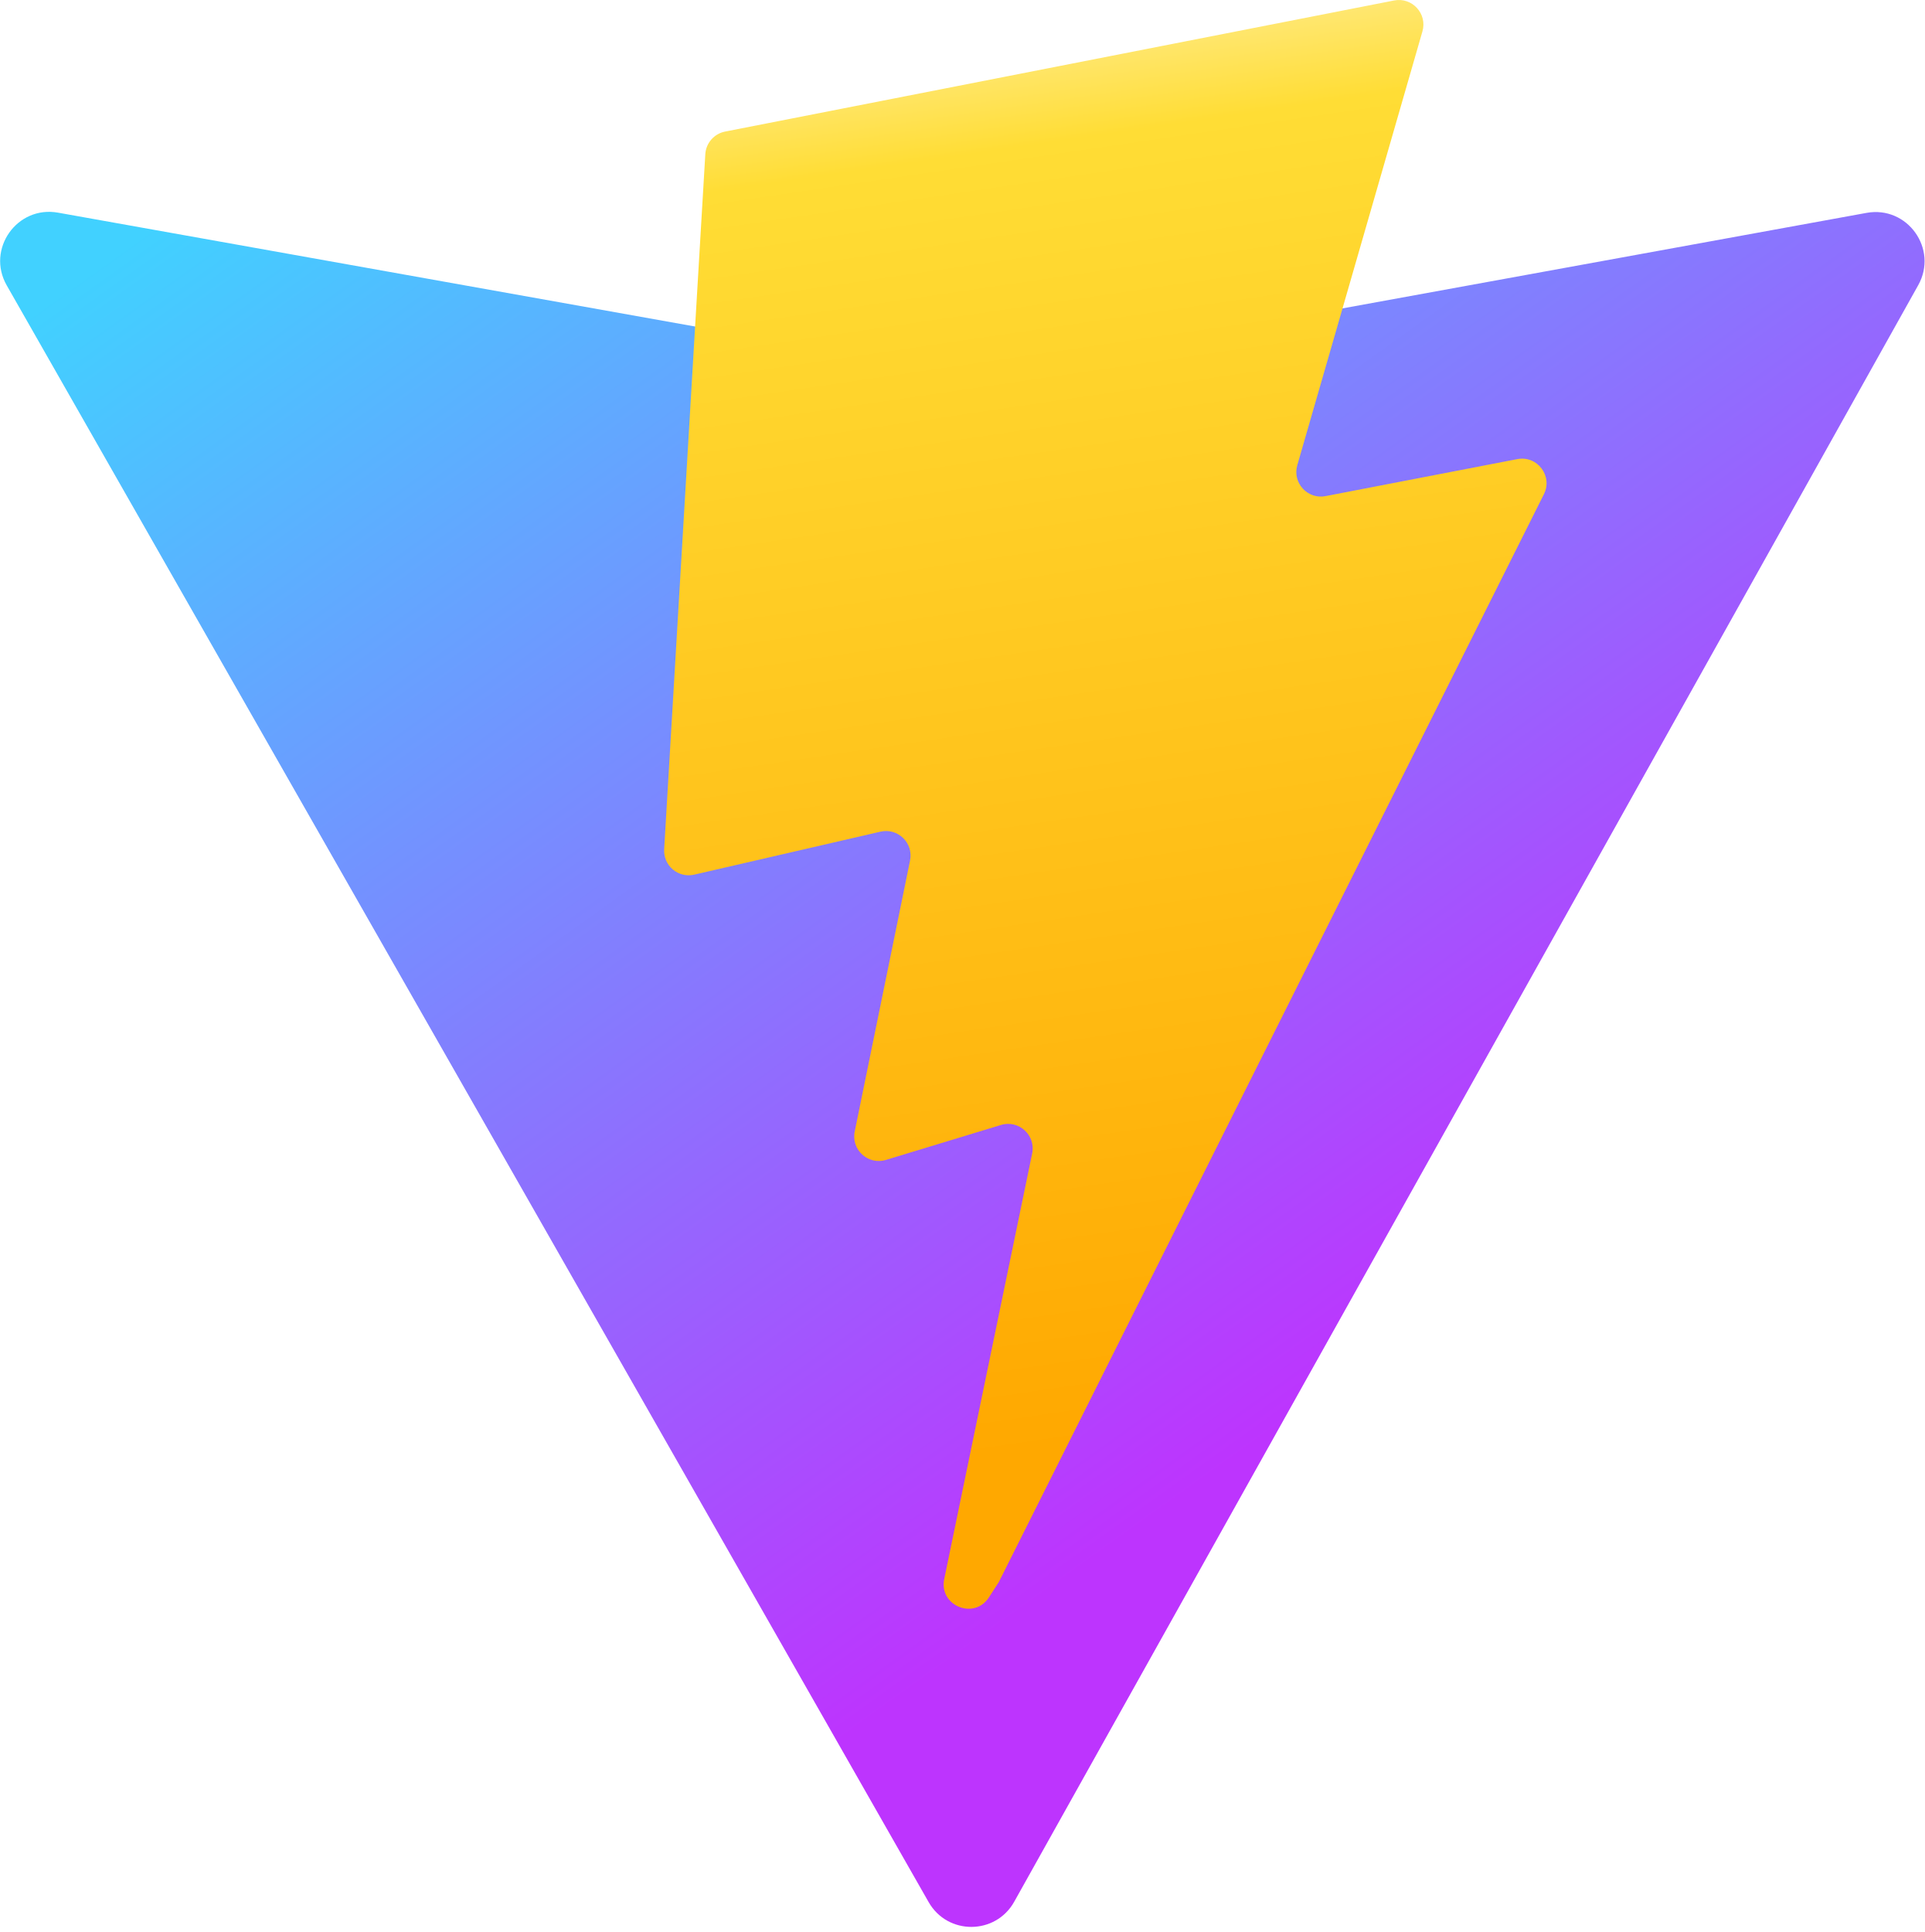
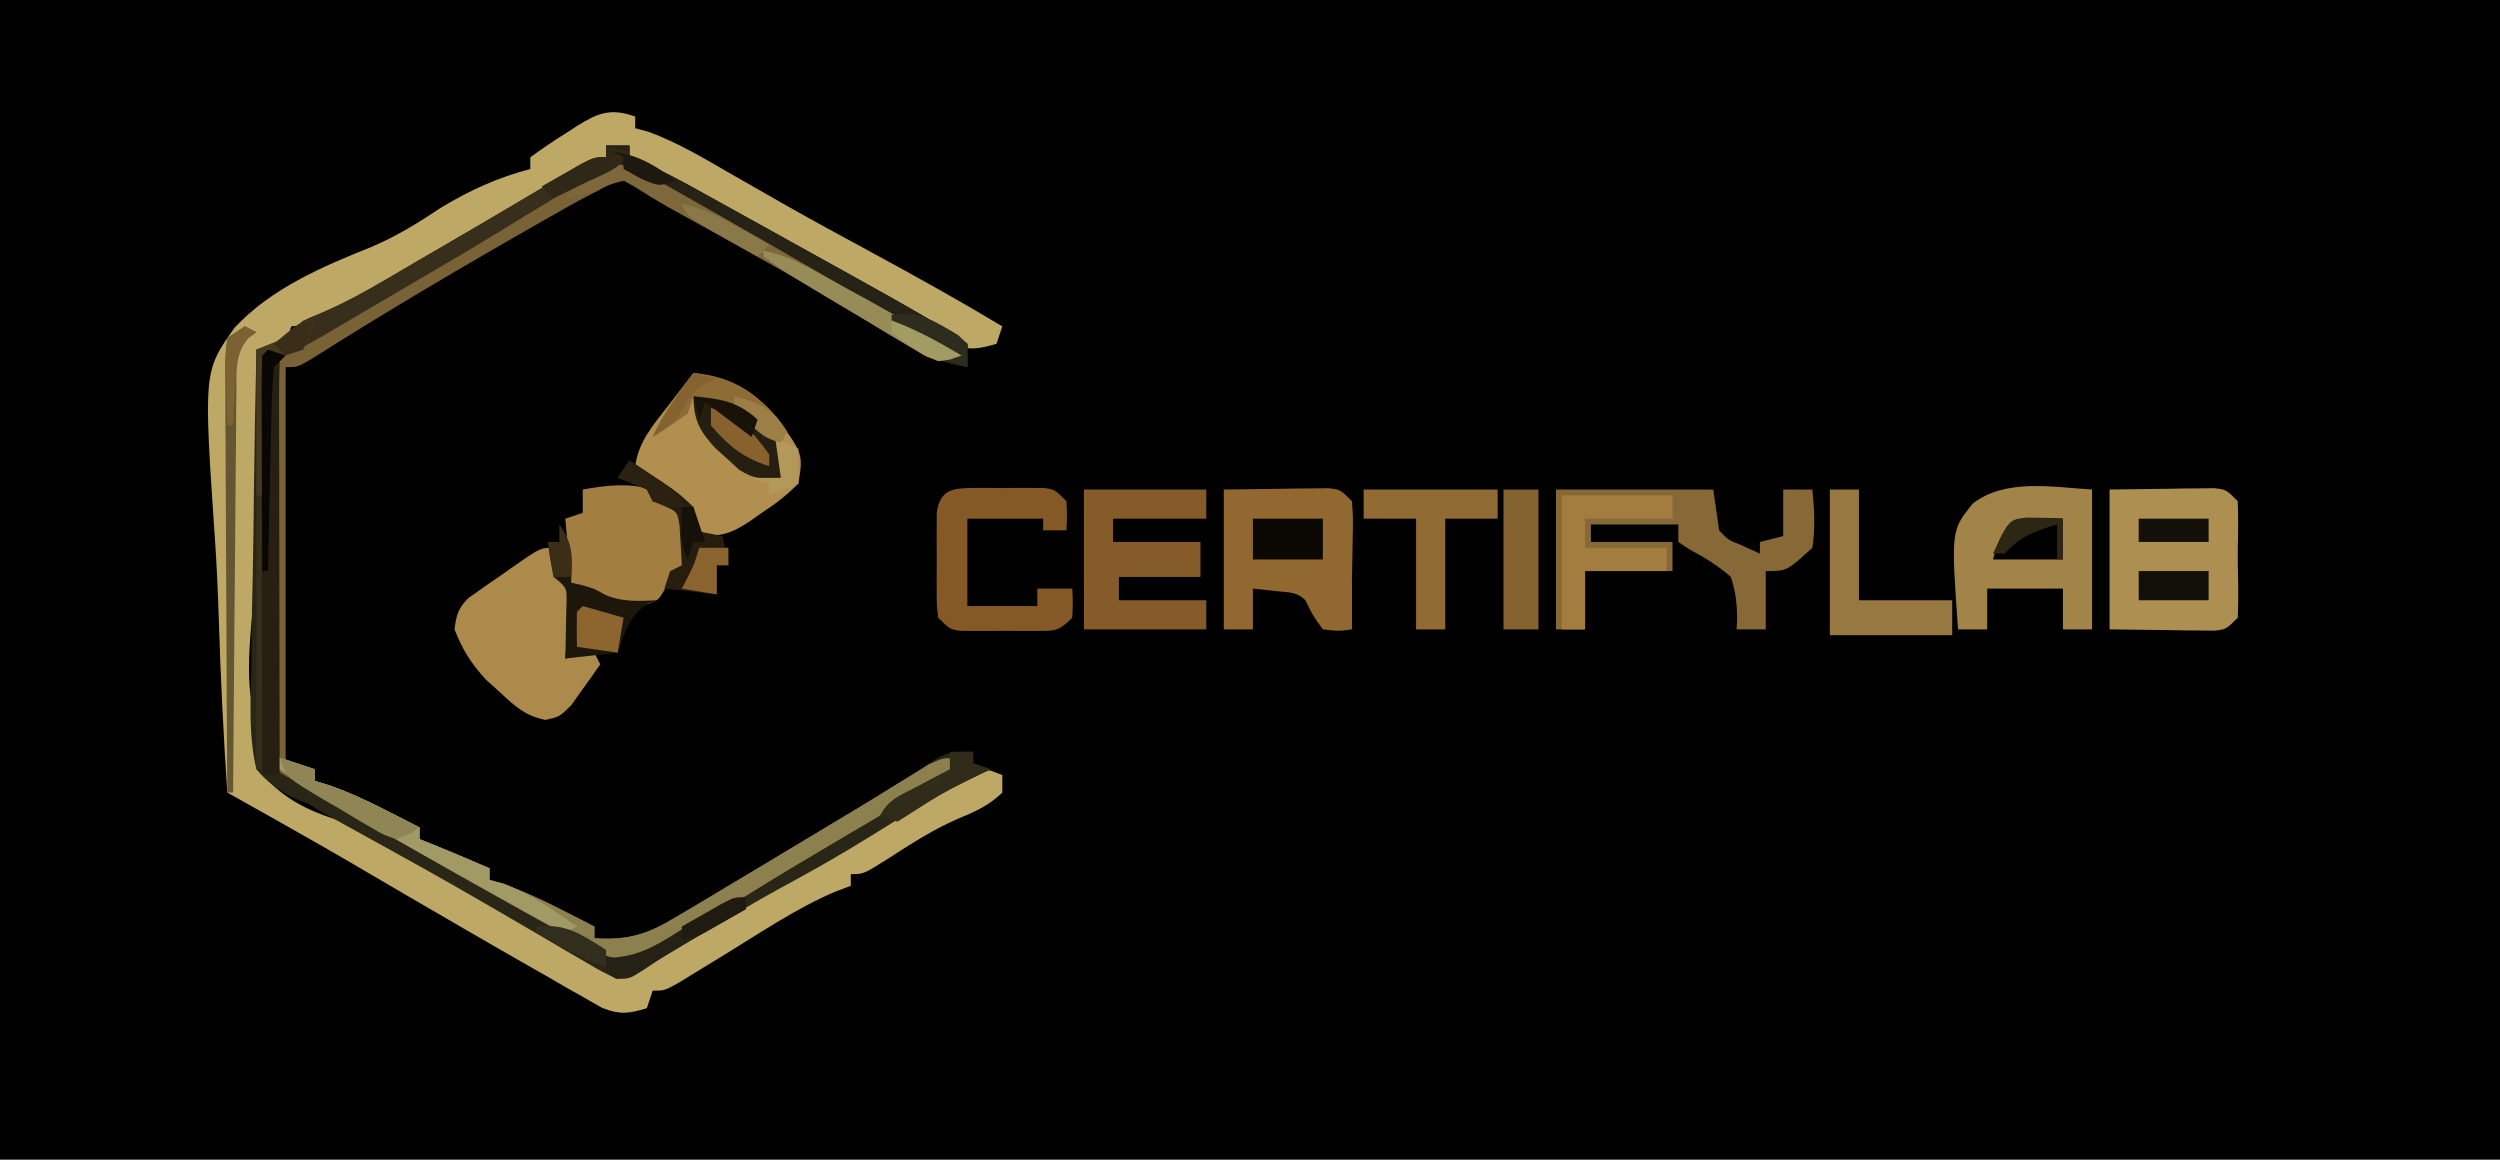
- <svg xmlns="http://www.w3.org/2000/svg" aria-hidden="true" role="img" class="iconify iconify--logos" width="31.88" height="32" preserveAspectRatio="xMidYMid meet" viewBox="0 0 256 257">
-   <defs>
-     <linearGradient id="IconifyId1813088fe1fbc01fb466" x1="-.828%" x2="57.636%" y1="7.652%" y2="78.411%">
-       <stop offset="0%" stop-color="#41D1FF" />
-       <stop offset="100%" stop-color="#BD34FE" />
-     </linearGradient>
-     <linearGradient id="IconifyId1813088fe1fbc01fb467" x1="43.376%" x2="50.316%" y1="2.242%" y2="89.03%">
-       <stop offset="0%" stop-color="#FFEA83" />
-       <stop offset="8.333%" stop-color="#FFDD35" />
-       <stop offset="100%" stop-color="#FFA800" />
-     </linearGradient>
-   </defs>
-   <path fill="url(#IconifyId1813088fe1fbc01fb466)" d="M255.153 37.938L134.897 252.976c-2.483 4.44-8.862 4.466-11.382.048L.875 37.958c-2.746-4.814 1.371-10.646 6.827-9.67l120.385 21.517a6.537 6.537 0 0 0 2.322-.004l117.867-21.483c5.438-.991 9.574 4.796 6.877 9.62Z" />
-   <path fill="url(#IconifyId1813088fe1fbc01fb467)" d="M185.432.063L96.44 17.501a3.268 3.268 0 0 0-2.634 3.014l-5.474 92.456a3.268 3.268 0 0 0 3.997 3.378l24.777-5.718c2.318-.535 4.413 1.507 3.936 3.838l-7.361 36.047c-.495 2.426 1.782 4.5 4.151 3.78l15.304-4.649c2.372-.72 4.652 1.36 4.15 3.788l-11.698 56.621c-.732 3.542 3.979 5.473 5.943 2.437l1.313-2.028l72.516-144.72c1.215-2.423-.88-5.186-3.54-4.672l-25.505 4.922c-2.396.462-4.435-1.77-3.759-4.114l16.646-57.705c.677-2.35-1.37-4.583-3.769-4.113Z" />
+ <svg xmlns="http://www.w3.org/2000/svg" version="1.1" width="429" height="199">
+   <path d="M0 0 C141.57 0 283.14 0 429 0 C429 65.67 429 131.34 429 199 C287.43 199 145.86 199 0 199 C0 133.33 0 67.66 0 0 Z " fill="#000000" transform="translate(0,0)" />
+   <path d="M0 0 C0 0.66 0 1.32 0 2 C1.16 2.313 1.16 2.313 2.344 2.633 C7.384 4.517 11.852 7.183 16.5 9.875 C18.558 11.054 20.616 12.231 22.676 13.406 C23.723 14.004 24.771 14.602 25.85 15.219 C30.764 17.997 35.724 20.688 40.688 23.375 C48.207 27.452 55.661 31.603 63 36 C62.67 36.99 62.34 37.98 62 39 C59.281 39.762 57.595 40.217 54.901 39.234 C54.207 38.815 53.512 38.396 52.797 37.965 C51.994 37.492 51.191 37.019 50.363 36.532 C49.501 36.006 48.638 35.48 47.75 34.938 C45.872 33.827 43.993 32.717 42.113 31.609 C41.123 31.021 40.132 30.432 39.112 29.826 C33.77 26.691 28.351 23.696 22.938 20.688 C18.952 18.47 14.973 16.24 11 14 C9.874 13.372 8.747 12.743 7.586 12.096 C5.937 11.161 5.937 11.161 4.254 10.207 C3.248 9.641 2.242 9.075 1.205 8.491 C0.478 7.999 -0.25 7.507 -1 7 C-1 6.34 -1 5.68 -1 5 C-2.32 5 -3.64 5 -5 5 C-5 5.66 -5 6.32 -5 7 C-5.743 7.422 -6.487 7.844 -7.253 8.278 C-10.112 9.902 -12.97 11.527 -15.826 13.155 C-17.106 13.884 -18.387 14.612 -19.667 15.34 C-28.81 20.543 -37.883 25.839 -46.78 31.456 C-50.871 33.979 -54.089 35.634 -59 36 C-59.33 36.99 -59.66 37.98 -60 39 C-62.062 39.688 -62.062 39.688 -64 40 C-64.395 49.214 -64.697 58.424 -64.881 67.645 C-64.969 71.928 -65.089 76.204 -65.282 80.484 C-66.908 98.033 -66.908 98.033 -62.494 114.44 C-58.673 118.135 -54.265 119.806 -49.231 121.286 C-45.842 122.37 -43.086 124.081 -40.031 125.906 C-37.855 127.106 -35.678 128.304 -33.5 129.5 C-20.573 136.599 -20.573 136.599 -14.664 140.254 C-13.885 140.733 -13.106 141.213 -12.303 141.707 C-10.895 142.583 -9.497 143.474 -8.111 144.383 C-4.499 146.647 -4.499 146.647 -0.375 146.449 C0.409 145.971 1.192 145.493 2 145 C2.828 144.5 3.655 144 4.508 143.484 C5.371 142.912 6.235 142.34 7.125 141.75 C10.729 139.416 14.339 137.213 18.125 135.188 C22.861 132.652 27.499 129.979 32.125 127.25 C33.198 126.62 33.198 126.62 34.292 125.978 C38.12 123.726 41.921 121.438 45.695 119.098 C46.458 118.631 47.221 118.165 48.007 117.685 C49.472 116.788 50.93 115.881 52.379 114.96 C57.337 111.949 57.337 111.949 60.984 112.23 C61.65 112.484 62.315 112.738 63 113 C63 113.99 63 114.98 63 116 C60.765 118.146 58.647 119.146 55.773 120.332 C51.351 122.197 47.488 124.706 43.455 127.303 C39.197 130 39.197 130 37 130 C37 130.66 37 131.32 37 132 C36.109 132.336 35.219 132.673 34.301 133.02 C27.647 135.87 21.6 139.978 15.448 143.756 C13.773 144.782 12.096 145.803 10.418 146.824 C9.426 147.434 8.433 148.043 7.411 148.671 C5 150 5 150 3 150 C2.67 150.99 2.34 151.98 2 153 C-1.094 153.96 -2.606 154.154 -5.665 152.959 C-7.094 152.142 -7.094 152.142 -8.551 151.309 C-9.63 150.7 -10.709 150.092 -11.821 149.465 C-12.985 148.79 -14.149 148.114 -15.312 147.438 C-16.519 146.75 -17.727 146.064 -18.935 145.378 C-22.635 143.273 -26.319 141.139 -30 139 C-31.107 138.359 -32.214 137.717 -33.354 137.056 C-37.385 134.717 -41.414 132.375 -45.429 130.01 C-51.039 126.704 -56.688 123.473 -62.366 120.287 C-63.471 119.666 -63.471 119.666 -64.599 119.033 C-66.399 118.021 -68.199 117.011 -70 116 C-70.653 106.128 -71.148 96.261 -71.451 86.371 C-71.596 81.775 -71.792 77.195 -72.112 72.608 C-74.075 43.746 -74.075 43.746 -68.767 36.262 C-62.449 29.475 -53.755 25.782 -45.301 22.384 C-40.977 20.571 -37.196 18.221 -33.312 15.625 C-28.305 12.615 -23.649 10.487 -18 9 C-18 8.34 -18 7.68 -18 7 C-15.964 5.489 -13.962 4.141 -11.812 2.812 C-11.234 2.432 -10.656 2.051 -10.061 1.658 C-6.345 -0.655 -4.19 -1.491 0 0 Z " fill="#BDA865" transform="translate(109,20)" />
+   <path d="M0 0 C1.32 0 2.64 0 4 0 C4 0.66 4 1.32 4 2 C4.699 2.262 5.399 2.525 6.119 2.795 C9.243 4.102 12.131 5.635 15.094 7.273 C15.674 7.594 16.254 7.914 16.852 8.244 C18.737 9.284 20.618 10.329 22.5 11.375 C23.801 12.095 25.101 12.815 26.402 13.536 C55.524 29.683 55.524 29.683 62 34 C62 35.32 62 36.64 62 38 C58.173 37.419 55.452 36.319 52.141 34.332 C51.201 33.775 50.262 33.218 49.294 32.644 C48.29 32.039 47.285 31.435 46.25 30.812 C44.104 29.54 41.957 28.269 39.809 27 C38.14 26.014 38.14 26.014 36.437 25.008 C29.718 21.083 22.912 17.315 16.112 13.532 C15.123 12.982 14.133 12.431 13.113 11.863 C12.245 11.382 11.376 10.9 10.482 10.404 C8.734 9.415 7.018 8.37 5.329 7.285 C3.074 5.699 3.074 5.699 0.621 6.574 C-0.676 7.28 -0.676 7.28 -2 8 C-3.591 8.845 -3.591 8.845 -5.215 9.707 C-6.458 10.405 -7.699 11.107 -8.938 11.812 C-9.96 12.391 -9.96 12.391 -11.003 12.982 C-24.407 20.612 -37.712 28.44 -50.734 36.707 C-53 38 -53 38 -55 38 C-55 60.44 -55 82.88 -55 106 C-53.35 106.33 -51.7 106.66 -50 107 C-50 107.66 -50 108.32 -50 109 C-49.141 109.266 -48.283 109.531 -47.398 109.805 C-43.971 111.01 -40.858 112.472 -37.625 114.125 C-36.565 114.664 -35.506 115.203 -34.414 115.758 C-33.617 116.168 -32.821 116.578 -32 117 C-32 117.66 -32 118.32 -32 119 C-31.319 119.268 -30.639 119.536 -29.938 119.812 C-26.603 121.161 -23.303 122.575 -20 124 C-20 124.66 -20 125.32 -20 126 C-19.141 126.266 -18.283 126.531 -17.398 126.805 C-13.971 128.01 -10.858 129.472 -7.625 131.125 C-6.565 131.664 -5.506 132.203 -4.414 132.758 C-3.617 133.168 -2.821 133.578 -2 134 C-2 134.66 -2 135.32 -2 136 C3.636 136.409 7.154 135.322 11.875 132.438 C12.54 132.048 13.205 131.658 13.89 131.256 C16.27 129.853 18.634 128.427 21 127 C23.048 125.78 25.096 124.562 27.145 123.344 C38.814 116.408 38.814 116.408 50.352 109.258 C50.954 108.877 51.556 108.496 52.177 108.104 C53.672 107.152 55.159 106.188 56.645 105.223 C59 104 59 104 63 104 C63 104.66 63 105.32 63 106 C64.485 106.495 64.485 106.495 66 107 C65.23 107.35 65.23 107.35 64.445 107.707 C57.627 110.955 51.257 114.815 44.862 118.814 C39.949 121.871 34.946 124.685 29.853 127.431 C23.991 130.654 18.283 134.143 12.547 137.584 C11.614 138.14 10.68 138.696 9.719 139.27 C8.883 139.771 8.047 140.272 7.186 140.788 C5 142 5 142 2 143 C-0.514 141.867 -0.514 141.867 -3.539 140.09 C-4.665 139.436 -5.792 138.782 -6.952 138.109 C-8.176 137.385 -9.401 136.661 -10.625 135.938 C-12.519 134.832 -14.415 133.73 -16.311 132.629 C-17.609 131.874 -18.905 131.119 -20.201 130.363 C-27.648 126.021 -35.188 121.852 -42.739 117.695 C-43.695 117.164 -44.651 116.633 -45.637 116.086 C-46.459 115.633 -47.281 115.179 -48.128 114.712 C-49.549 113.865 -49.549 113.865 -51 113 C-52.141 112.528 -52.141 112.528 -53.306 112.046 C-56.172 110.635 -57.937 109.458 -60 107 C-61.283 101.564 -61.049 96.204 -60.879 90.664 C-60.862 89.058 -60.849 87.453 -60.84 85.847 C-60.806 81.634 -60.718 77.424 -60.618 73.212 C-60.526 68.908 -60.485 64.605 -60.439 60.301 C-60.343 51.866 -60.19 43.433 -60 35 C-59.203 34.7 -58.407 34.399 -57.586 34.09 C-55.018 33.209 -55.018 33.209 -53.625 31.562 C-52 30 -52 30 -49.172 28.844 C-43.371 26.426 -38.042 23.101 -32.625 19.938 C-31.466 19.265 -30.307 18.593 -29.148 17.922 C-23.946 14.903 -18.756 11.863 -13.586 8.789 C-12.8 8.323 -12.014 7.856 -11.205 7.375 C-9.767 6.519 -8.333 5.659 -6.901 4.795 C-2.218 2 -2.218 2 0 2 C0 1.34 0 0.68 0 0 Z " fill="#292618" transform="translate(104,25)" />
+   <path d="M0 0 C2.836 0.858 5.14 1.995 7.717 3.456 C8.707 4.013 9.696 4.57 10.716 5.144 C12.3 6.05 12.3 6.05 13.916 6.975 C15.011 7.595 16.106 8.215 17.234 8.854 C27.937 14.932 38.565 21.139 49.179 27.371 C52.308 29.199 55.452 30.998 58.604 32.788 C56.016 33.783 54.942 33.93 52.343 32.838 C51.518 32.335 50.692 31.833 49.842 31.315 C48.899 30.751 47.957 30.188 46.986 29.607 C45.973 28.986 44.96 28.365 43.916 27.725 C41.761 26.434 39.605 25.145 37.448 23.858 C36.329 23.188 35.21 22.518 34.057 21.828 C28.408 18.471 22.659 15.292 16.916 12.1 C14.85 10.951 12.783 9.801 10.717 8.651 C9.849 8.169 8.98 7.687 8.085 7.191 C6.338 6.203 4.622 5.157 2.933 4.073 C0.678 2.487 0.678 2.487 -1.775 3.362 C-3.073 4.068 -3.073 4.068 -4.396 4.788 C-5.988 5.633 -5.988 5.633 -7.611 6.495 C-8.854 7.192 -10.095 7.895 -11.334 8.6 C-12.356 9.179 -12.356 9.179 -13.399 9.77 C-26.804 17.399 -40.108 25.228 -53.131 33.495 C-55.396 34.788 -55.396 34.788 -57.396 34.788 C-57.396 57.228 -57.396 79.668 -57.396 102.788 C-55.746 103.118 -54.096 103.448 -52.396 103.788 C-52.396 104.448 -52.396 105.108 -52.396 105.788 C-51.538 106.053 -50.679 106.319 -49.795 106.592 C-46.367 107.798 -43.255 109.26 -40.021 110.913 C-38.962 111.451 -37.902 111.99 -36.81 112.545 C-36.014 112.955 -35.217 113.365 -34.396 113.788 C-34.396 114.448 -34.396 115.108 -34.396 115.788 C-33.716 116.056 -33.035 116.324 -32.334 116.6 C-28.999 117.948 -25.699 119.363 -22.396 120.788 C-22.396 121.448 -22.396 122.108 -22.396 122.788 C-21.538 123.053 -20.679 123.319 -19.795 123.592 C-16.367 124.798 -13.255 126.26 -10.021 127.913 C-8.962 128.451 -7.902 128.99 -6.81 129.545 C-6.014 129.955 -5.217 130.365 -4.396 130.788 C-4.396 131.448 -4.396 132.108 -4.396 132.788 C1.24 133.196 4.758 132.109 9.479 129.225 C10.475 128.641 10.475 128.641 11.491 128.046 C13.873 126.643 16.238 125.216 18.604 123.788 C20.663 122.557 22.723 121.326 24.783 120.096 C29.037 117.553 33.284 114.998 37.526 112.436 C38.521 111.84 39.517 111.244 40.543 110.63 C42.672 109.349 44.79 108.048 46.899 106.734 C47.962 106.084 49.024 105.434 50.119 104.764 C51.076 104.169 52.033 103.575 53.019 102.962 C55.604 101.788 55.604 101.788 57.947 102.102 C58.767 102.441 58.767 102.441 59.604 102.788 C52.006 107.361 44.38 111.886 36.731 116.374 C31.962 119.18 27.215 122.013 22.514 124.932 C20.806 125.993 19.094 127.048 17.381 128.102 C15.186 129.457 12.997 130.823 10.816 132.201 C9.317 133.122 9.317 133.122 7.787 134.061 C6.906 134.612 6.025 135.163 5.117 135.73 C2.043 137.023 0.739 136.825 -2.396 135.788 C-4.65 134.763 -4.65 134.763 -6.959 133.487 C-8.262 132.772 -8.262 132.772 -9.592 132.042 C-10.517 131.525 -11.443 131.008 -12.396 130.475 C-13.363 129.941 -14.33 129.407 -15.326 128.857 C-24.432 123.81 -33.474 118.652 -42.494 113.455 C-45.9 111.498 -49.31 109.549 -52.72 107.601 C-53.687 107.049 -53.687 107.049 -54.673 106.486 C-56.247 105.586 -57.822 104.687 -59.396 103.788 C-59.862 94.87 -60.216 85.956 -60.432 77.029 C-60.536 72.881 -60.677 68.743 -60.905 64.6 C-62.329 38.029 -62.329 38.029 -57.614 31.211 C-53.039 27.05 -47.77 24.839 -42.001 22.777 C-38.17 21.322 -34.842 19.241 -31.381 17.073 C-30.163 16.355 -28.943 15.642 -27.72 14.934 C-27.132 14.591 -26.543 14.247 -25.937 13.894 C-25.346 13.549 -24.755 13.205 -24.146 12.85 C-22.298 11.773 -20.451 10.695 -18.604 9.616 C-16.882 8.61 -15.158 7.607 -13.433 6.604 C-10.84 5.053 -8.348 3.418 -5.849 1.721 C-2.396 -0.212 -2.396 -0.212 0 0 Z " fill="#786236" transform="translate(106.3962,28.2124)" />
+   <path d="M0 0 C8.91 0 17.82 0 27 0 C27.33 2.31 27.66 4.62 28 7 C29.543 8.648 29.543 8.648 31.562 9.438 C33.264 10.211 33.264 10.211 35 11 C35 10.34 35 9.68 35 9 C36.32 8.67 37.64 8.34 39 8 C39 5.36 39 2.72 39 0 C40.65 0 42.3 0 44 0 C44.35 3.4 44.531 6.613 44 10 C39.619 14 39.619 14 36 14 C36 17.3 36 20.6 36 24 C34.35 24 32.7 24 31 24 C31.048 23.13 31.048 23.13 31.098 22.242 C31.058 19.579 30.868 17.529 30 15 C27.771 13.032 25.553 11.687 22.934 10.289 C22.296 9.864 21.657 9.438 21 9 C21 8.01 21 7.02 21 6 C16.05 6 11.1 6 6 6 C6 6.99 6 7.98 6 9 C10.62 9 15.24 9 20 9 C20 10.65 20 12.3 20 14 C15.05 14 10.1 14 5 14 C5 17.3 5 20.6 5 24 C3.35 24 1.7 24 0 24 C0 16.08 0 8.16 0 0 Z " fill="#876937" transform="translate(267,84)" />
+   <path d="M0 0 C4.888 -0.062 4.888 -0.062 9.875 -0.125 C10.901 -0.143 11.927 -0.161 12.984 -0.18 C13.791 -0.185 14.598 -0.19 15.43 -0.195 C16.257 -0.206 17.085 -0.216 17.937 -0.227 C20 0 20 0 22 2 C22.087 4.703 22.091 7.307 22 10 C22 12.024 22.002 14.048 22.07 16.07 C22.123 18.046 22.064 20.024 22 22 C20 24 20 24 17.937 24.227 C16.696 24.211 16.696 24.211 15.43 24.195 C14.219 24.188 14.219 24.188 12.984 24.18 C11.445 24.153 11.445 24.153 9.875 24.125 C4.987 24.063 4.987 24.063 0 24 C0 16.08 0 8.16 0 0 Z " fill="#AD9051" transform="translate(362,84)" />
+   <path d="M0 0 C6.255 0.871 10.027 2.753 14.25 7.562 C18.829 13.941 18.829 13.941 18 19 C15.917 21.022 14.208 22.4 11.812 23.938 C11.234 24.348 10.656 24.759 10.061 25.182 C7.286 27.041 5.501 28.019 2.125 27.891 C1.424 27.597 0.723 27.303 0 27 C-0.268 26.278 -0.536 25.556 -0.812 24.812 C-2.629 20.511 -6.214 18.562 -10 16 C-9.442 11.816 -6.956 8.974 -4.438 5.75 C-4.013 5.196 -3.588 4.641 -3.15 4.07 C-2.106 2.709 -1.054 1.354 0 0 Z " fill="#B08F4F" transform="translate(119,64)" />
+   <path d="M0 0 C4.888 -0.062 4.888 -0.062 9.875 -0.125 C10.901 -0.143 11.927 -0.161 12.984 -0.18 C13.791 -0.185 14.598 -0.19 15.43 -0.195 C16.257 -0.206 17.085 -0.216 17.937 -0.227 C20 0 20 0 22 2 C22.195 4.898 22.195 4.898 22.125 8.375 C22.107 9.517 22.089 10.659 22.07 11.836 C22.047 12.88 22.024 13.924 22 15 C22 16.32 22 17.64 22 19 C22 20.667 22 22.333 22 24 C19.688 24.312 19.688 24.312 17 24 C15.25 21.562 15.25 21.562 14 19 C12.503 17.503 11.012 17.668 8.938 17.438 C7.638 17.293 6.339 17.149 5 17 C5 19.31 5 21.62 5 24 C3.35 24 1.7 24 0 24 C0 16.08 0 8.16 0 0 Z " fill="#906830" transform="translate(210,84)" />
+   <path d="M0 0 C0 7.92 0 15.84 0 24 C-1.65 24 -3.3 24 -5 24 C-5 21.69 -5 19.38 -5 17 C-9.29 17 -13.58 17 -18 17 C-18 19.31 -18 21.62 -18 24 C-19.65 24 -21.3 24 -23 24 C-24.201 7.052 -24.201 7.052 -20.5 2.438 C-14.892 -1.969 -6.589 -0.381 0 0 Z " fill="#A28449" transform="translate(359,84)" />
+   <path d="M0 0 C0.464 1.454 0.464 1.454 0.938 2.938 C1.695 5.841 1.695 5.841 3 7 C2.91 9.024 2.754 11.045 2.562 13.062 C2.461 14.167 2.359 15.272 2.254 16.41 C2.17 17.265 2.086 18.119 2 19 C3.65 18.67 5.3 18.34 7 18 C7.33 18.66 7.66 19.32 8 20 C6.958 21.514 5.89 23.011 4.812 24.5 C4.221 25.335 3.629 26.171 3.02 27.031 C1 29 1 29 -1.418 29.539 C-4.9 28.812 -6.526 27.283 -9.125 24.875 C-9.973 24.109 -10.821 23.344 -11.695 22.555 C-14.171 19.81 -15.674 17.448 -17 14 C-16.717 11.574 -16.369 10.37 -14.633 8.628 C-14.064 8.23 -13.496 7.832 -12.91 7.422 C-12.291 6.984 -11.671 6.545 -11.033 6.094 C-10.058 5.429 -10.058 5.429 -9.062 4.75 C-8.416 4.291 -7.77 3.832 -7.104 3.359 C-2.289 0 -2.289 0 0 0 Z " fill="#AB8A4B" transform="translate(95,94)" />
+   <path d="M0 0 C1.32 0 2.64 0 4 0 C4 0.66 4 1.32 4 2 C4.699 2.262 5.399 2.525 6.119 2.795 C9.243 4.102 12.131 5.635 15.094 7.273 C15.674 7.594 16.254 7.914 16.852 8.244 C18.737 9.284 20.618 10.329 22.5 11.375 C23.801 12.095 25.101 12.815 26.402 13.536 C55.524 29.683 55.524 29.683 62 34 C62 35.32 62 36.64 62 38 C60.515 37.505 60.515 37.505 59 37 C59.33 36.67 59.66 36.34 60 36 C59.329 35.629 58.657 35.259 57.966 34.877 C55.329 33.42 52.693 31.961 50.058 30.502 C48.854 29.834 47.649 29.168 46.445 28.501 C39.311 24.551 32.205 20.561 25.148 16.477 C24.514 16.11 23.88 15.744 23.227 15.367 C20.156 13.593 17.089 11.811 14.028 10.018 C12.918 9.375 11.808 8.732 10.664 8.07 C9.689 7.501 8.714 6.931 7.709 6.344 C5.01 5.005 3.002 4.216 0 4 C-2.2 4.76 -2.2 4.76 -4.281 6.148 C-5.524 6.903 -5.524 6.903 -6.792 7.673 C-7.685 8.234 -8.579 8.796 -9.5 9.375 C-11.455 10.568 -13.411 11.759 -15.367 12.949 C-16.423 13.597 -17.478 14.244 -18.565 14.912 C-24.223 18.367 -29.954 21.701 -35.677 25.047 C-37.603 26.175 -39.527 27.305 -41.451 28.437 C-42.647 29.139 -43.843 29.841 -45.039 30.543 C-46.093 31.162 -47.147 31.781 -48.233 32.419 C-54.5 36 -54.5 36 -58 36 C-58.33 59.43 -58.66 82.86 -59 107 C-59.33 107 -59.66 107 -60 107 C-60 83.24 -60 59.48 -60 35 C-58.35 34.34 -56.7 33.68 -55 33 C-54.546 32.526 -54.093 32.051 -53.625 31.562 C-52 30 -52 30 -49.172 28.844 C-43.371 26.426 -38.042 23.101 -32.625 19.938 C-31.466 19.265 -30.307 18.593 -29.148 17.922 C-23.946 14.903 -18.756 11.863 -13.586 8.789 C-12.8 8.323 -12.014 7.856 -11.205 7.375 C-9.767 6.519 -8.333 5.659 -6.901 4.795 C-2.218 2 -2.218 2 0 2 C0 1.34 0 0.68 0 0 Z " fill="#372F1B" transform="translate(104,25)" />
+   <path d="M0 0 C6.93 0 13.86 0 21 0 C21 1.65 21 3.3 21 5 C15.72 5 10.44 5 5 5 C5 6.32 5 7.64 5 9 C9.95 9 14.9 9 20 9 C20 10.98 20 12.96 20 15 C15.38 15 10.76 15 6 15 C6 16.32 6 17.64 6 19 C10.95 19 15.9 19 21 19 C21 20.65 21 22.3 21 24 C14.07 24 7.14 24 0 24 C0 16.08 0 8.16 0 0 Z " fill="#855C29" transform="translate(186,84)" />
+   <path d="M0 0 C0 0.66 0 1.32 0 2 C1.32 2.33 2.64 2.66 4 3 C6.52 10.707 6.52 10.707 5 14 C4.01 14.495 4.01 14.495 3 15 C2.72 15.661 2.441 16.323 2.152 17.004 C1 19 1 19 -1.059 19.715 C-1.844 19.788 -2.629 19.862 -3.438 19.938 C-4.22 20.029 -5.002 20.121 -5.809 20.215 C-8.58 19.943 -9.185 19.027 -11 17 C-11.99 16.67 -12.98 16.34 -14 16 C-14.33 12.37 -14.66 8.74 -15 5 C-14.01 4.67 -13.02 4.34 -12 4 C-12 2.68 -12 1.36 -12 0 C-7.684 -0.762 -4.256 -1.161 0 0 Z " fill="#A37E41" transform="translate(112,84)" />
+   <path d="M0 0 C1.195 -0.004 1.195 -0.004 2.414 -0.008 C3.247 -0 4.08 0.008 4.938 0.016 C5.77 0.008 6.603 0 7.461 -0.008 C8.258 -0.005 9.054 -0.003 9.875 0 C10.606 0.002 11.337 0.005 12.09 0.007 C13.938 0.266 13.938 0.266 15.938 2.266 C16.062 4.891 16.062 4.891 15.938 7.266 C14.617 7.266 13.297 7.266 11.938 7.266 C11.938 6.606 11.938 5.946 11.938 5.266 C7.647 5.266 3.357 5.266 -1.062 5.266 C-1.062 10.216 -1.062 15.166 -1.062 20.266 C2.897 20.266 6.857 20.266 10.938 20.266 C10.938 19.276 10.938 18.286 10.938 17.266 C12.918 17.266 14.898 17.266 16.938 17.266 C17.062 19.641 17.062 19.641 16.938 22.266 C14.529 24.674 13.945 24.522 10.656 24.531 C9.814 24.534 8.973 24.536 8.105 24.539 C7.225 24.531 6.345 24.524 5.438 24.516 C4.117 24.527 4.117 24.527 2.77 24.539 C1.928 24.536 1.086 24.534 0.219 24.531 C-0.554 24.529 -1.327 24.527 -2.123 24.524 C-4.062 24.266 -4.062 24.266 -6.062 22.266 C-6.321 20.234 -6.321 20.234 -6.328 17.766 C-6.331 16.879 -6.333 15.992 -6.336 15.078 C-6.324 13.686 -6.324 13.686 -6.312 12.266 C-6.32 11.338 -6.328 10.409 -6.336 9.453 C-6.333 8.566 -6.331 7.679 -6.328 6.766 C-6.326 5.951 -6.324 5.136 -6.321 4.297 C-5.808 0.267 -3.531 0.011 0 0 Z " fill="#855925" transform="translate(167.0625,83.73438)" />
+   <path d="M0 0 C1.98 0.66 3.96 1.32 6 2 C6 2.66 6 3.32 6 4 C7.288 4.398 7.288 4.398 8.602 4.805 C12.029 6.01 15.142 7.472 18.375 9.125 C19.435 9.664 20.494 10.203 21.586 10.758 C22.383 11.168 23.179 11.578 24 12 C24 12.66 24 13.32 24 14 C24.681 14.268 25.361 14.536 26.062 14.812 C29.397 16.161 32.697 17.575 36 19 C36 19.66 36 20.32 36 21 C36.859 21.266 37.717 21.531 38.602 21.805 C42.029 23.01 45.142 24.472 48.375 26.125 C49.435 26.664 50.494 27.203 51.586 27.758 C52.383 28.168 53.179 28.578 54 29 C54 29.66 54 30.32 54 31 C59.636 31.409 63.154 30.322 67.875 27.438 C68.539 27.048 69.203 26.659 69.888 26.258 C72.269 24.856 74.634 23.428 77 22 C79.06 20.769 81.119 19.538 83.18 18.309 C87.433 15.765 91.68 13.211 95.922 10.648 C96.918 10.053 97.913 9.457 98.939 8.843 C101.068 7.561 103.186 6.261 105.295 4.946 C106.358 4.296 107.421 3.646 108.516 2.977 C109.472 2.382 110.429 1.787 111.415 1.174 C114 0 114 0 116.343 0.314 C116.89 0.54 117.437 0.767 118 1 C110.402 5.573 102.776 10.098 95.127 14.586 C90.359 17.393 85.611 20.225 80.911 23.145 C79.202 24.206 77.49 25.261 75.778 26.315 C73.582 27.669 71.393 29.035 69.213 30.414 C68.213 31.027 67.213 31.641 66.184 32.273 C65.302 32.824 64.421 33.375 63.513 33.943 C60.44 35.236 59.135 35.037 56 34 C53.746 32.975 53.746 32.975 51.438 31.699 C50.569 31.223 49.7 30.746 48.804 30.255 C47.879 29.738 46.954 29.22 46 28.688 C45.034 28.154 44.068 27.62 43.073 27.069 C40.043 25.389 37.02 23.697 34 22 C33.052 21.468 32.105 20.936 31.128 20.387 C22.424 15.484 13.748 10.527 5.188 5.375 C4.17 4.764 3.153 4.153 2.105 3.523 C1.411 3.021 0.716 2.518 0 2 C0 1.34 0 0.68 0 0 Z " fill="#8C804F" transform="translate(48,130)" />
+   <path d="M0 0 C1.65 0 3.3 0 5 0 C5 6.27 5 12.54 5 19 C10.28 19 15.56 19 21 19 C21 20.98 21 22.96 21 25 C14.07 25 7.14 25 0 25 C0 16.75 0 8.5 0 0 Z " fill="#967840" transform="translate(314,84)" />
+   <path d="M0 0 C7.59 0 15.18 0 23 0 C23 1.65 23 3.3 23 5 C20.03 5 17.06 5 14 5 C14 11.27 14 17.54 14 24 C12.35 24 10.7 24 9 24 C9 17.73 9 11.46 9 5 C6.03 5 3.06 5 0 5 C0 3.35 0 1.7 0 0 Z " fill="#906B34" transform="translate(234,84)" />
+   <path d="M0 0 C6.27 0 12.54 0 19 0 C19 1.32 19 2.64 19 4 C14.05 4 9.1 4 4 4 C4 5.65 4 7.3 4 9 C8.62 9 13.24 9 18 9 C18 10.32 18 11.64 18 13 C13.38 13 8.76 13 4 13 C4 16.3 4 19.6 4 23 C2.68 23 1.36 23 0 23 C0 15.41 0 7.82 0 0 Z " fill="#A37D3F" transform="translate(268,85)" />
+   <path d="M0 0 C1.32 0 2.64 0 4 0 C4 0.66 4 1.32 4 2 C4.699 2.262 5.399 2.525 6.119 2.795 C9.243 4.102 12.131 5.635 15.094 7.273 C15.674 7.594 16.254 7.914 16.852 8.244 C18.737 9.284 20.618 10.329 22.5 11.375 C23.801 12.095 25.101 12.815 26.402 13.536 C55.524 29.683 55.524 29.683 62 34 C62 35.32 62 36.64 62 38 C60.515 37.505 60.515 37.505 59 37 C59.33 36.67 59.66 36.34 60 36 C59.329 35.629 58.657 35.259 57.966 34.877 C55.329 33.42 52.693 31.961 50.058 30.502 C48.854 29.834 47.649 29.168 46.445 28.501 C39.311 24.551 32.205 20.561 25.148 16.477 C24.514 16.11 23.88 15.744 23.227 15.367 C20.156 13.593 17.089 11.811 14.028 10.018 C12.918 9.375 11.808 8.732 10.664 8.07 C9.689 7.501 8.714 6.931 7.709 6.344 C5.056 5.028 2.938 4.314 0 4 C-2.507 4.938 -2.507 4.938 -4.812 6.438 C-5.603 6.911 -6.393 7.384 -7.207 7.871 C-8.095 8.43 -8.095 8.43 -9 9 C-9.66 8.34 -10.32 7.68 -11 7 C-9.545 6.162 -8.086 5.329 -6.625 4.5 C-5.813 4.036 -5.001 3.572 -4.164 3.094 C-2 2 -2 2 0 2 C0 1.34 0 0.68 0 0 Z " fill="#262215" transform="translate(104,25)" />
+   <path d="M0 0 C0.99 0.33 1.98 0.66 3 1 C2.67 1.33 2.34 1.66 2 2 C1.906 4.209 1.883 6.42 1.886 8.631 C1.886 9.324 1.886 10.016 1.886 10.73 C1.887 13.03 1.895 15.329 1.902 17.629 C1.904 19.219 1.906 20.81 1.907 22.4 C1.91 26.594 1.92 30.788 1.931 34.982 C1.942 39.258 1.946 43.534 1.951 47.811 C1.962 56.207 1.979 64.604 2 73 C1.01 73 0.02 73 -1 73 C-1.023 63.63 -1.041 54.259 -1.052 44.889 C-1.057 40.538 -1.064 36.188 -1.075 31.837 C-1.086 27.642 -1.092 23.447 -1.095 19.252 C-1.097 17.648 -1.1 16.044 -1.106 14.44 C-1.113 12.201 -1.114 9.962 -1.114 7.723 C-1.116 6.446 -1.118 5.169 -1.12 3.854 C-1 1 -1 1 0 0 Z " fill="#272012" transform="translate(46,60)" />
+   <path d="M0 0 C2.85 0.857 5.157 1.992 7.745 3.46 C8.735 4.017 9.724 4.574 10.744 5.148 C11.8 5.752 12.856 6.357 13.945 6.979 C15.587 7.909 15.587 7.909 17.262 8.858 C27.965 14.936 38.593 21.143 49.207 27.375 C52.336 29.203 55.481 31.002 58.632 32.792 C56.044 33.787 54.97 33.934 52.372 32.842 C51.546 32.34 50.721 31.837 49.87 31.319 C48.928 30.756 47.985 30.192 47.014 29.611 C45.495 28.68 45.495 28.68 43.945 27.729 C41.79 26.438 39.633 25.149 37.476 23.862 C36.357 23.192 35.238 22.522 34.085 21.832 C28.437 18.475 22.688 15.296 16.945 12.104 C14.878 10.955 12.812 9.805 10.745 8.655 C9.877 8.173 9.009 7.692 8.114 7.195 C6.367 6.207 4.653 5.158 2.969 4.066 C2.198 3.645 1.427 3.225 0.632 2.792 C-1.925 3.481 -1.925 3.481 -4.368 4.792 C-6.027 5.16 -7.693 5.505 -9.368 5.792 C-3.474 -0.306 -3.474 -0.306 0 0 Z " fill="#7E683B" transform="translate(106.3679,28.20825)" />
+   <path d="M0 0 C1.98 0 3.96 0 6 0 C6 7.92 6 15.84 6 24 C4.02 24 2.04 24 0 24 C0 16.08 0 8.16 0 0 Z " fill="#846331" transform="translate(258,84)" />
+   <path d="M0 0 C2.429 3.644 2.162 5.712 2 10 C2.578 10.124 3.155 10.248 3.75 10.375 C6 11 6 11 7.812 12.062 C10.898 13.385 13.685 13.128 17 13 C16.103 13.278 16.103 13.278 15.188 13.562 C11.9 15.723 11.351 18.351 10 22 C7.03 22.33 4.06 22.66 1 23 C1.035 21.735 1.035 21.735 1.07 20.445 C1.088 19.35 1.106 18.254 1.125 17.125 C1.148 16.034 1.171 14.944 1.195 13.82 C1.301 10.863 1.301 10.863 -1 9 C-1.398 7.012 -1.738 5.011 -2 3 C-1.34 3 -0.68 3 0 3 C0 2.01 0 1.02 0 0 Z " fill="#1D160B" transform="translate(96,90)" />
+   <path d="M0 0 C6.478 0.508 9.448 2.272 13.812 6.938 C15.262 9.454 15.238 11.142 15 14 C11.976 14.274 10.425 14.273 7.832 12.609 C7.166 11.996 6.499 11.382 5.812 10.75 C5.138 10.147 4.464 9.543 3.77 8.922 C1.062 5.982 0 4.018 0 0 Z " fill="#261E10" transform="translate(119,68)" />
+   <path d="M0 0 C1.98 0.66 3.96 1.32 6 2 C6 2.66 6 3.32 6 4 C7.288 4.398 7.288 4.398 8.602 4.805 C12.029 6.01 15.142 7.472 18.375 9.125 C19.435 9.664 20.494 10.203 21.586 10.758 C22.383 11.168 23.179 11.578 24 12 C24 12.66 24 13.32 24 14 C24.681 14.268 25.361 14.536 26.062 14.812 C29.397 16.161 32.697 17.575 36 19 C36 19.66 36 20.32 36 21 C37.207 21.309 37.207 21.309 38.438 21.625 C43.11 23.429 46.926 26.121 51 29 C50.01 29.495 50.01 29.495 49 30 C47.087 29.202 47.087 29.202 44.73 27.895 C43.851 27.411 42.972 26.928 42.066 26.43 C41.116 25.896 40.166 25.362 39.188 24.812 C38.213 24.272 37.238 23.732 36.234 23.176 C33.15 21.461 30.074 19.733 27 18 C26.011 17.444 25.022 16.887 24.002 16.314 C21.165 14.715 18.331 13.11 15.5 11.5 C14.635 11.009 13.771 10.517 12.88 10.011 C3.773 4.793 3.773 4.793 0 2 C0 1.34 0 0.68 0 0 Z " fill="#A19A64" transform="translate(48,130)" />
+   <path d="M0 0 C8.113 5.283 8.113 5.283 11 8 C11 9.32 11 10.64 11 12 C12.65 12.33 14.3 12.66 16 13 C16.33 14.65 16.66 16.3 17 18 C16.34 18 15.68 18 15 18 C15 19.65 15 21.3 15 23 C12.03 22.67 9.06 22.34 6 22 C6.33 21.01 6.66 20.02 7 19 C7.66 18.67 8.32 18.34 9 18 C8.94 16.541 8.851 15.082 8.75 13.625 C8.704 12.813 8.657 12.001 8.609 11.164 C8.219 8.821 8.219 8.821 6.016 7.836 C5.35 7.56 4.685 7.284 4 7 C3.67 6.34 3.34 5.68 3 5 C1.356 4.278 -0.311 3.606 -2 3 C-1.34 2.01 -0.68 1.02 0 0 Z " fill="#271D0E" transform="translate(108,79)" />
+   <path d="M0 0 C0.66 0.33 1.32 0.66 2 1 C1.271 1.516 1.271 1.516 0.527 2.043 C-1.723 4.927 -1.44 7.806 -1.432 11.317 C-1.443 12.059 -1.453 12.801 -1.463 13.565 C-1.493 16.016 -1.503 18.467 -1.512 20.918 C-1.529 22.618 -1.547 24.317 -1.566 26.017 C-1.614 30.49 -1.643 34.963 -1.67 39.437 C-1.699 44.002 -1.746 48.566 -1.791 53.131 C-1.877 62.087 -1.944 71.043 -2 80 C-2.33 80 -2.66 80 -3 80 C-3.069 69.865 -3.123 59.729 -3.155 49.594 C-3.171 44.888 -3.192 40.182 -3.226 35.476 C-3.259 30.937 -3.277 26.399 -3.285 21.86 C-3.29 20.126 -3.301 18.391 -3.317 16.657 C-3.339 14.233 -3.342 11.811 -3.341 9.387 C-3.351 8.665 -3.362 7.943 -3.373 7.199 C-3.361 5.202 -3.361 5.202 -3 2 C-2.01 1.34 -1.02 0.68 0 0 Z " fill="#635632" transform="translate(42,56)" />
+   <path d="M0 0 C3.96 0 7.92 0 12 0 C12 2.31 12 4.62 12 7 C8.04 7 4.08 7 0 7 C0 4.69 0 2.38 0 0 Z " fill="#0B0803" transform="translate(215,89)" />
+   <path d="M0 0 C6.339 0.604 10.228 2.948 14.375 7.75 C14.911 8.492 15.447 9.235 16 10 C15.67 10.66 15.34 11.32 15 12 C12 11 12 11 9.75 8.562 C6.427 5.466 4.361 4.941 0 4 C-0.33 4.99 -0.66 5.98 -1 7 C-2.956 8.397 -4.954 9.738 -7 11 C-5.221 6.956 -2.605 3.539 0 0 Z " fill="#8D6C36" transform="translate(119,64)" />
+   <path d="M0 0 C0 2.31 0 4.62 0 7 C-3.96 7 -7.92 7 -12 7 C-10.099 -0.602 -7.183 -0.353 0 0 Z " fill="#000000" transform="translate(354,89)" />
+   <path d="M0 0 C3.327 0.67 5.952 1.919 8.922 3.547 C9.865 4.062 10.809 4.578 11.781 5.109 C12.761 5.651 13.741 6.192 14.75 6.75 C15.714 7.276 16.678 7.802 17.672 8.344 C23.232 11.396 28.657 14.582 34 18 C32.339 18.677 32.339 18.677 30 19 C27.438 17.892 27.438 17.892 24.57 16.176 C23.006 15.251 23.006 15.251 21.41 14.307 C20.326 13.649 19.242 12.991 18.125 12.312 C17.049 11.674 15.972 11.035 14.863 10.377 C4.304 4.082 4.304 4.082 0 1 C0 0.67 0 0.34 0 0 Z " fill="#978B57" transform="translate(131,43)" />
+   <path d="M0 0 C3.96 0 7.92 0 12 0 C12 1.65 12 3.3 12 5 C8.04 5 4.08 5 0 5 C0 3.35 0 1.7 0 0 Z " fill="#120F08" transform="translate(367,98)" />
+   <path d="M0 0 C0 0.66 0 1.32 0 2 C-0.941 2.531 -1.882 3.062 -2.852 3.609 C-4.109 4.323 -5.367 5.036 -6.625 5.75 C-7.242 6.098 -7.86 6.446 -8.496 6.805 C-11.521 8.524 -14.457 10.285 -17.316 12.27 C-20 14 -20 14 -22.312 13.938 C-24 13 -24 13 -25 10 C-24.19 10.103 -23.381 10.206 -22.547 10.312 C-17.592 9.876 -14.389 7.627 -10.25 5 C-8.737 4.059 -7.221 3.121 -5.703 2.188 C-4.708 1.559 -4.708 1.559 -3.692 0.918 C-2 0 -2 0 0 0 Z " fill="#252215" transform="translate(128,154)" />
+   <path d="M0 0 C1.98 0.66 3.96 1.32 6 2 C6 2.66 6 3.32 6 4 C7.288 4.398 7.288 4.398 8.602 4.805 C12.029 6.01 15.142 7.472 18.375 9.125 C19.435 9.664 20.494 10.203 21.586 10.758 C22.383 11.168 23.179 11.578 24 12 C22.282 13.132 22.282 13.132 20 14 C17.818 13.265 17.818 13.265 15.488 11.895 C14.648 11.405 13.809 10.916 12.943 10.412 C12.075 9.884 11.207 9.356 10.312 8.812 C9.433 8.304 8.553 7.795 7.646 7.271 C1.137 3.412 1.137 3.412 0 0 Z " fill="#908554" transform="translate(48,130)" />
+   <path d="M0 0 C3.96 0 7.92 0 12 0 C12 1.32 12 2.64 12 4 C8.04 4 4.08 4 0 4 C0 2.68 0 1.36 0 0 Z " fill="#131009" transform="translate(367,89)" />
+   <path d="M0 0 C1.32 0 2.64 0 4 0 C4 0.66 4 1.32 4 2 C4.99 2.33 5.98 2.66 7 3 C6.348 3.315 5.695 3.629 5.023 3.953 C-0.899 6.836 -0.899 6.836 -6.438 10.375 C-7.283 10.911 -8.129 11.447 -9 12 C-9.99 11.67 -10.98 11.34 -12 11 C-10.532 8.065 -8.307 7.392 -5.438 5.875 C-4.426 5.336 -3.414 4.797 -2.371 4.242 C-1.589 3.832 -0.806 3.422 0 3 C0 2.01 0 1.02 0 0 Z " fill="#312B19" transform="translate(163,129)" />
+   <path d="M0 0 C0.66 0 1.32 0 2 0 C1.375 2.438 1.375 2.438 0 5 C-1.98 5.33 -3.96 5.66 -6 6 C-6.33 13.92 -6.66 21.84 -7 30 C-7.33 30 -7.66 30 -8 30 C-8 21.75 -8 13.5 -8 5 C-6.35 4.34 -4.7 3.68 -3 3 C-1.981 2.019 -0.976 1.023 0 0 Z " fill="#47391F" transform="translate(52,55)" />
+   <path d="M0 0 C2.31 0.66 4.62 1.32 7 2 C6.67 3.98 6.34 5.96 6 8 C3.69 7.67 1.38 7.34 -1 7 C-1.043 5 -1.041 3 -1 1 C-0.67 0.67 -0.34 0.34 0 0 Z " fill="#8D652F" transform="translate(100,104)" />
+   <path d="M0 0 C0.99 0.33 1.98 0.66 3 1 C2.34 1.66 1.68 2.32 1 3 C0.755 5.648 0.627 8.199 0.586 10.852 C0.567 11.626 0.547 12.4 0.527 13.197 C0.467 15.673 0.421 18.149 0.375 20.625 C0.337 22.302 0.298 23.979 0.258 25.656 C0.162 29.771 0.078 33.885 0 38 C-0.33 38 -0.66 38 -1 38 C-1.025 32.749 -1.043 27.498 -1.055 22.247 C-1.06 20.459 -1.067 18.671 -1.075 16.884 C-1.088 14.319 -1.093 11.755 -1.098 9.191 C-1.103 8.387 -1.108 7.583 -1.113 6.755 C-1.113 4.836 -1.062 2.918 -1 1 C-0.67 0.67 -0.34 0.34 0 0 Z " fill="#090704" transform="translate(46,60)" />
+   <path d="M0 0 C5.017 1.433 7.015 3.906 10 8 C10 8.66 10 9.32 10 10 C5.573 8.609 3.006 6.521 0 3 C0 2.01 0 1.02 0 0 Z " fill="#88622E" transform="translate(122,70)" />
+   <path d="M0 0 C1.65 0 3.3 0 5 0 C5 0.99 5 1.98 5 3 C4.34 3 3.68 3 3 3 C3 4.65 3 6.3 3 8 C0.03 7.505 0.03 7.505 -3 7 C-2.691 6.402 -2.381 5.804 -2.062 5.188 C-0.898 2.91 -0.898 2.91 0 0 Z " fill="#8B632E" transform="translate(120,94)" />
+   <path d="M0 0 C4.69 -0.733 7.549 1.194 11.426 3.516 C11.945 4.005 12.465 4.495 13 5 C13 6.32 13 7.64 13 9 C12.01 8.67 11.02 8.34 10 8 C10.33 7.67 10.66 7.34 11 7 C7.37 5.02 3.74 3.04 0 1 C0 0.67 0 0.34 0 0 Z " fill="#2E2C1C" transform="translate(153,54)" />
+   <path d="M0 0 C1.32 0.66 2.64 1.32 4 2 C4 3.98 4 5.96 4 8 C2.35 8.66 0.7 9.32 -1 10 C-1 9.34 -1 8.68 -1 8 C-1.99 7.67 -2.98 7.34 -4 7 C-2.35 7 -0.7 7 1 7 C0.67 4.69 0.34 2.38 0 0 Z " fill="#B2995A" transform="translate(133,75)" />
+   <path d="M0 0 C1.32 0.33 2.64 0.66 4 1 C2.473 4.054 -0.036 4.66 -3.062 6.125 C-4.167 6.664 -5.272 7.203 -6.41 7.758 C-7.265 8.168 -8.119 8.578 -9 9 C-9.66 8.34 -10.32 7.68 -11 7 C-9.545 6.162 -8.086 5.329 -6.625 4.5 C-5.813 4.036 -5.001 3.572 -4.164 3.094 C-2 2 -2 2 0 2 C0 1.34 0 0.68 0 0 Z " fill="#302816" transform="translate(104,25)" />
+   <path d="M0 0 C3.743 2.382 6.977 4.745 10 8 C7 8 7 8 4 7 C3.67 6.34 3.34 5.68 3 5 C1.356 4.278 -0.311 3.606 -2 3 C-1.34 2.01 -0.68 1.02 0 0 Z " fill="#2B2111" transform="translate(108,79)" />
+   <path d="M0 0 C3.656 0.688 6.519 2.254 9.75 4.062 C10.735 4.61 11.72 5.158 12.734 5.723 C13.482 6.144 14.23 6.566 15 7 C14.34 7.66 13.68 8.32 13 9 C11.017 7.881 9.039 6.755 7.062 5.625 C5.409 4.685 5.409 4.685 3.723 3.727 C1 2 1 2 0 0 Z " fill="#8A7948" transform="translate(117,35)" />
+   <path d="M0 0 C4.355 1.161 6.646 2.077 9 6 C8.67 6.66 8.34 7.32 8 8 C4.274 6.758 2.607 4.889 0 2 C0 1.34 0 0.68 0 0 Z " fill="#9C7F46" transform="translate(126,68)" />
+   <path d="M0 0 C5.076 -0.615 7.83 1.383 12 4 C12 4.99 12 5.98 12 7 C7.692 5.434 3.938 3.317 0 1 C0 0.67 0 0.34 0 0 Z " fill="#322E1D" transform="translate(92,159)" />
+   <path d="M0 0 C2.018 0.065 4.036 0.13 6.055 0.195 C6.055 2.505 6.055 4.815 6.055 7.195 C5.725 7.195 5.395 7.195 5.055 7.195 C5.055 5.215 5.055 3.235 5.055 1.195 C1.193 2.311 -1.241 3.22 -3.945 6.195 C-4.605 6.195 -5.265 6.195 -5.945 6.195 C-3.204 0.322 -3.204 0.322 0 0 Z " fill="#2E2615" transform="translate(347.9453,88.80469)" />
+   <path d="M0 0 C4.308 1.566 8.062 3.683 12 6 C9.461 6.944 8.391 7.169 5.859 6.074 C5.163 5.617 4.467 5.159 3.75 4.688 C3.044 4.238 2.337 3.788 1.609 3.324 C1.078 2.887 0.547 2.45 0 2 C0 1.34 0 0.68 0 0 Z " fill="#A39B64" transform="translate(153,55)" />
+   <path d="M0 0 C4.557 0.438 7.577 0.85 11 4 C10.67 4.99 10.34 5.98 10 7 C7.36 5.02 4.72 3.04 2 1 C1.67 1.99 1.34 2.98 1 4 C0.67 2.68 0.34 1.36 0 0 Z " fill="#181209" transform="translate(119,68)" />
+   <path d="M0 0 C0 0.66 0 1.32 0 2 C-1.455 2.838 -2.914 3.671 -4.375 4.5 C-5.593 5.196 -5.593 5.196 -6.836 5.906 C-9 7 -9 7 -11 7 C-11 6.34 -11 5.68 -11 5 C-9.545 4.162 -8.086 3.329 -6.625 2.5 C-5.813 2.036 -5.001 1.572 -4.164 1.094 C-2 0 -2 0 0 0 Z " fill="#1F1B11" transform="translate(128,154)" />
+   <path d="M0 0 C1.32 0.33 2.64 0.66 4 1 C3.402 1.227 2.804 1.454 2.188 1.688 C-0.578 3.347 -1.386 5.242 -3 8 C-5.188 9.812 -5.188 9.812 -7 11 C-5.221 6.956 -2.605 3.539 0 0 Z " fill="#856330" transform="translate(119,64)" />
+   <path d="M0 0 C0.66 0.33 1.32 0.66 2 1 C1.519 1.357 1.038 1.714 0.543 2.082 C-1.684 4.851 -1.514 7.182 -1.688 10.688 C-1.753 11.867 -1.819 13.046 -1.887 14.262 C-1.924 15.165 -1.961 16.069 -2 17 C-2.33 17 -2.66 17 -3 17 C-3.081 14.541 -3.14 12.085 -3.188 9.625 C-3.213 8.926 -3.238 8.228 -3.264 7.508 C-3.293 5.477 -3.293 5.477 -3 2 C-2.01 1.34 -1.02 0.68 0 0 Z " fill="#7C6233" transform="translate(42,56)" />
+   <path d="M0 0 C4.515 0.531 7.347 2.366 11 5 C8 6 8 6 4.812 4.562 C3.884 4.047 2.956 3.531 2 3 C2 2.34 2 1.68 2 1 C1.34 0.67 0.68 0.34 0 0 Z " fill="#1E190E" transform="translate(105,26)" />
+   <path d="M0 0 C2.29 3.435 2.178 4.985 2 9 C1.01 9 0.02 9 -1 9 C-1.33 7.02 -1.66 5.04 -2 3 C-1.34 3 -0.68 3 0 3 C0 2.01 0 1.02 0 0 Z " fill="#3C2D16" transform="translate(96,90)" />
+   <path d="M0 0 C0.66 0 1.32 0 2 0 C2.66 1.98 3.32 3.96 4 6 C3.34 6 2.68 6 2 6 C1.67 6.99 1.34 7.98 1 9 C-0.478 6.043 -0.06 3.258 0 0 Z " fill="#151109" transform="translate(117,87)" />
+   <path d="M0 0 C-0.812 2.438 -0.812 2.438 -2 5 C-2.99 5.33 -3.98 5.66 -5 6 C-5.66 5.34 -6.32 4.68 -7 4 C-2.25 0 -2.25 0 0 0 Z " fill="#3A2E18" transform="translate(54,55)" />
</svg>
